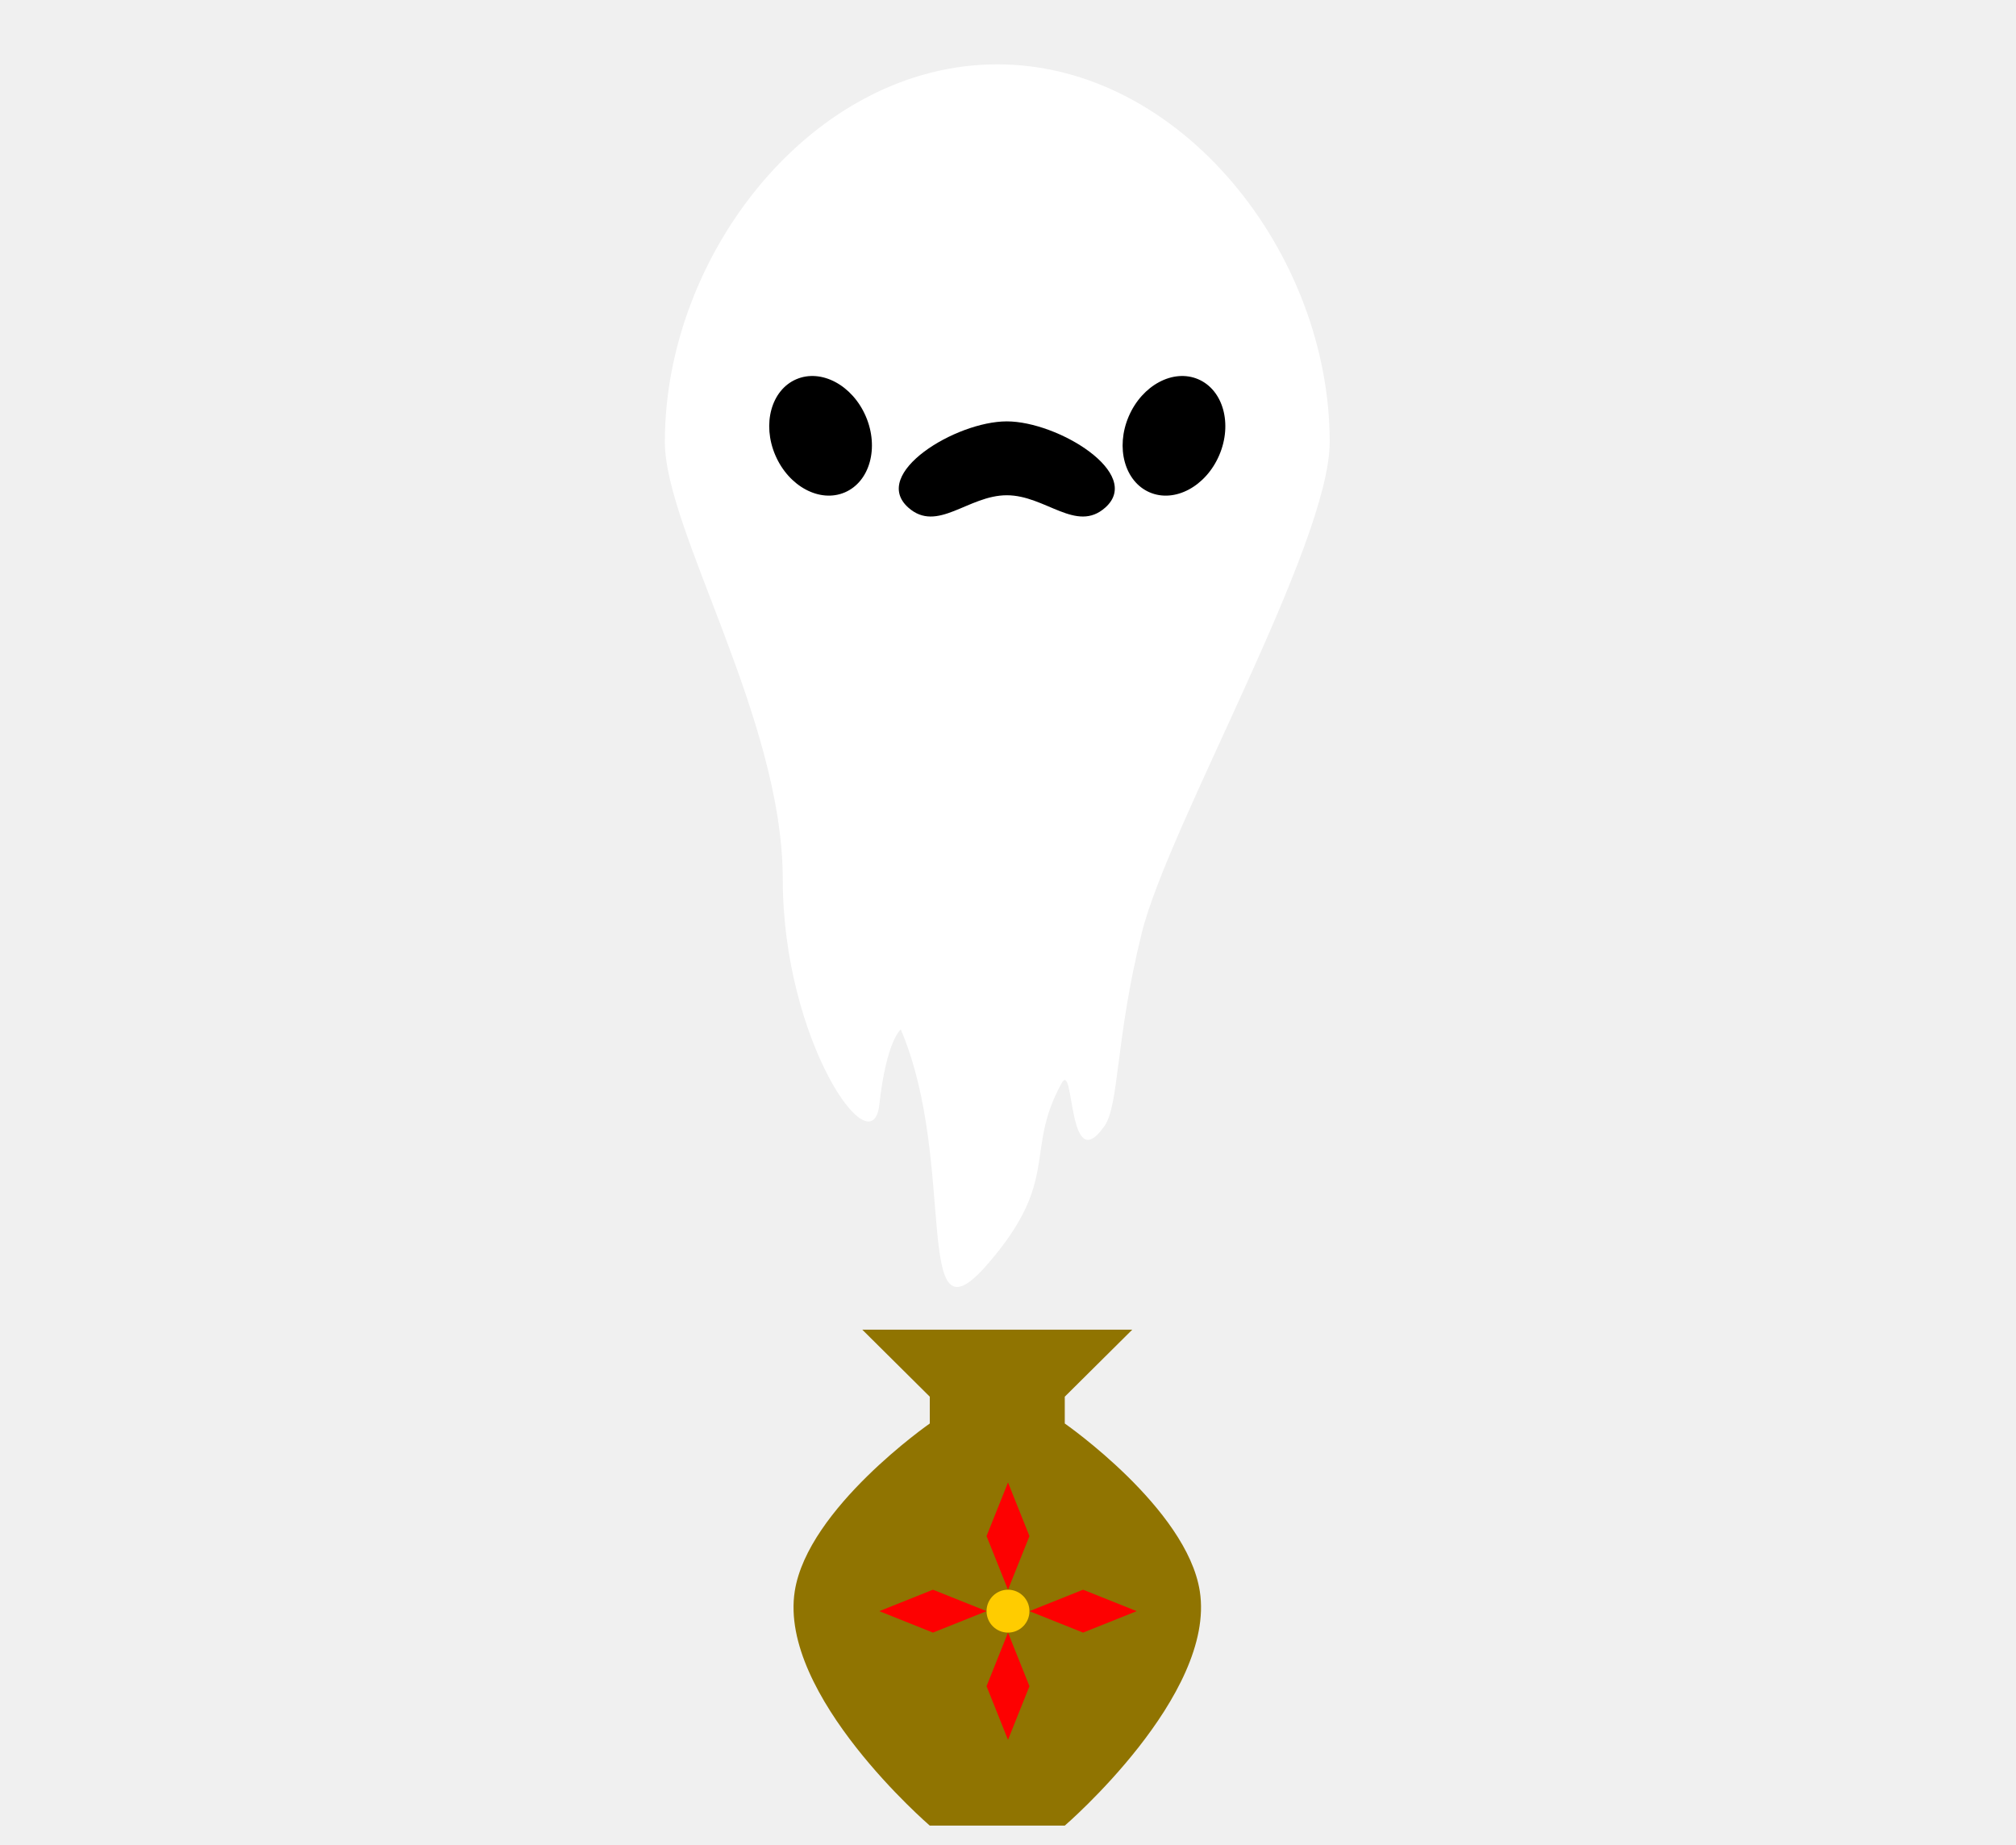
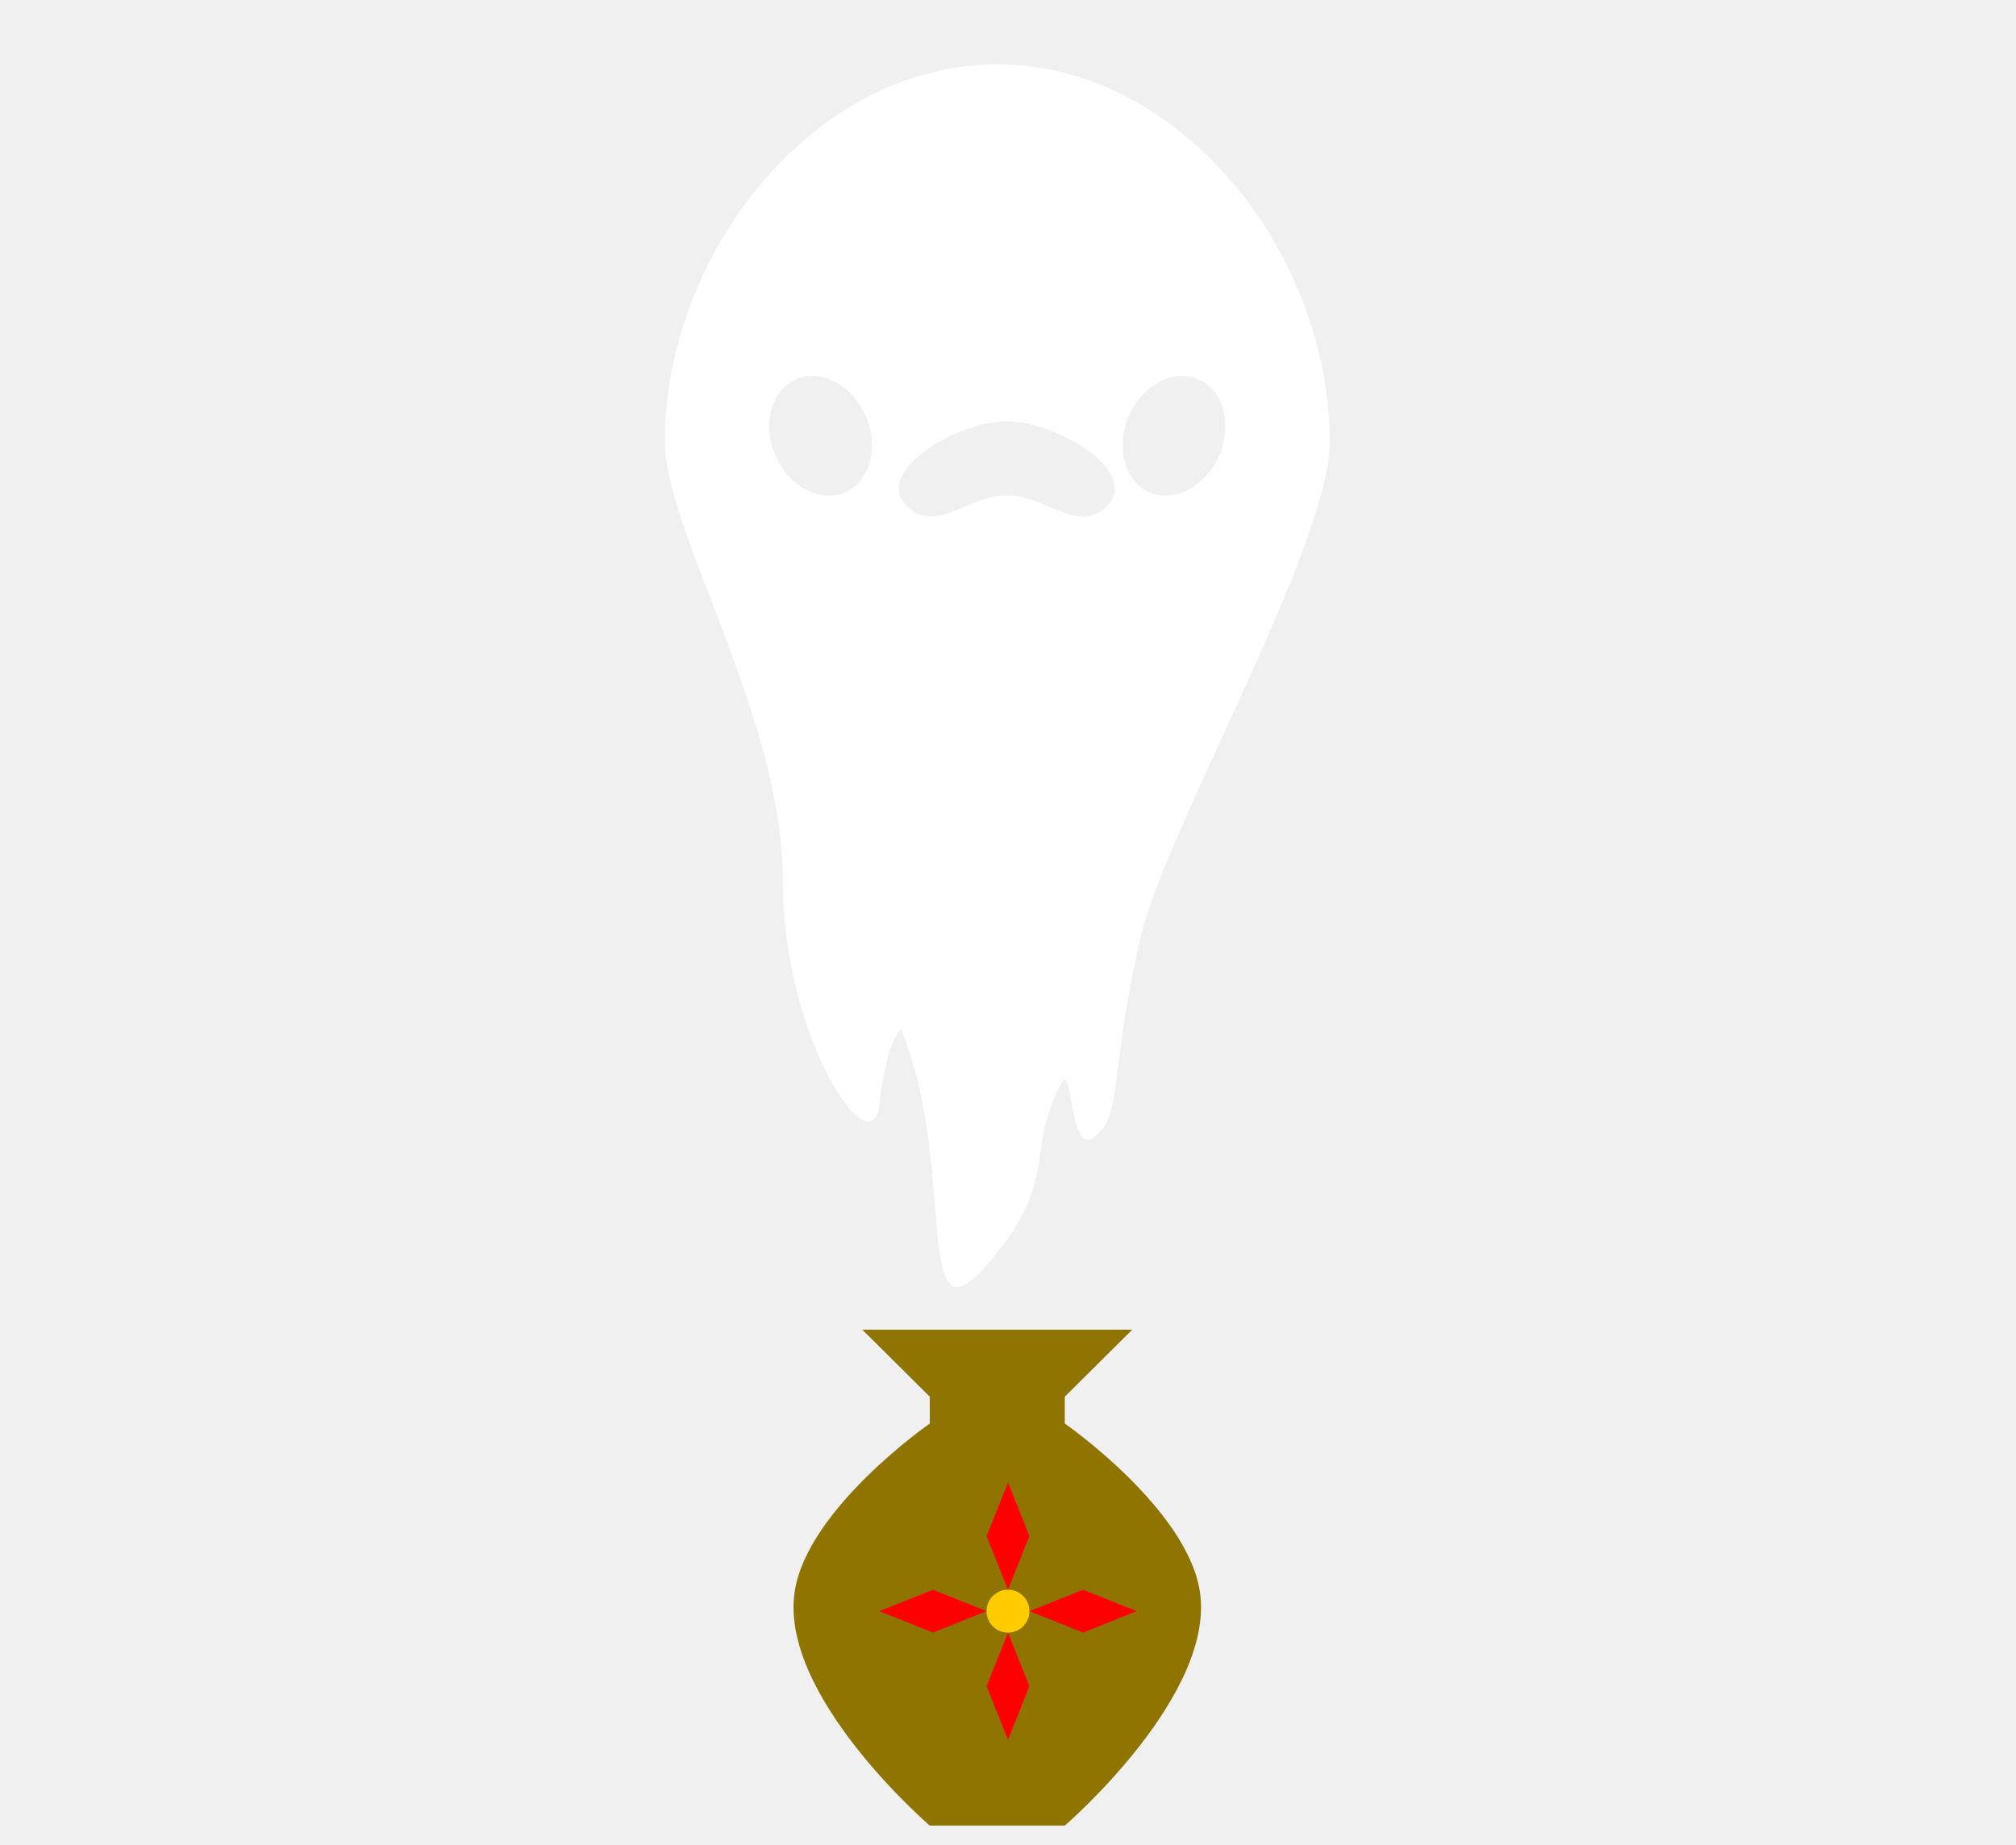
<svg xmlns="http://www.w3.org/2000/svg" width="94" height="86" viewBox="0 0 94 86" fill="none">
  <path d="M40.206 62H46.5H52.794L49.647 65.125V66.375C49.647 66.375 55.332 70.328 55.942 74.188C56.709 79.048 49.647 85.125 49.647 85.125H43.353C43.353 85.125 36.291 79.048 37.058 74.188C37.668 70.328 43.353 66.375 43.353 66.375V65.125L40.206 62Z" fill="#907401" />
  <path d="M46 75.125C46 74.573 46.448 74.125 47 74.125C47.552 74.125 48 74.573 48 75.125C48 75.677 47.552 76.125 47 76.125C46.448 76.125 46 75.677 46 75.125Z" fill="#FFCC00" />
  <path d="M47 74.125L46 71.625L47 69.125L48 71.625L47 74.125Z" fill="#FD0101" />
  <path d="M48 75.125L50.5 74.125L53 75.125L50.5 76.125L48 75.125Z" fill="#FD0101" />
  <path d="M47 81.125L46 78.625L47 76.125L48 78.625L47 81.125Z" fill="#FD0101" />
  <path d="M41 75.125L43.5 74.125L46 75.125L43.5 76.125L41 75.125Z" fill="#FD0101" />
-   <path d="M46.5 3C55.06 3 62 11.803 62 20.605C62 25.391 54.475 38.5 53.237 43.5C52 48.5 52.19 51.507 51.5 52.5C49.763 55 50.112 49.396 49.5 50.507C47.731 53.717 49.5 55 46 59C42.5 63 44.664 54.235 42 48C42 48 41.332 48.513 41 51.507C40.668 54.5 36.498 48.5 36.498 41C36.498 33.5 31 24.719 31 20.605C31 11.803 37.94 3 46.5 3Z" fill="white" />
-   <ellipse cx="38.261" cy="20.321" rx="2.296" ry="2.87" transform="rotate(-23.2407 38.2611 20.3213)" fill="black" />
-   <ellipse rx="2.296" ry="2.87" transform="matrix(-0.918855 -0.394595 -0.394595 0.918855 54.7389 20.3213)" fill="black" />
-   <path d="M46.944 19.648C44.561 19.648 40.572 22.082 42.351 23.667C43.701 24.869 45.136 23.093 46.944 23.093C48.751 23.093 50.187 24.869 51.536 23.667C53.316 22.082 49.327 19.648 46.944 19.648Z" fill="black" />
+   <path fill-rule="evenodd" clip-rule="evenodd" d="M62 20.605C62 11.803 55.06 3 46.5 3C37.94 3 31 11.803 31 20.605C31 22.355 31.995 24.951 33.139 27.933L33.139 27.933C34.683 31.959 36.498 36.691 36.498 41C36.498 48.5 40.668 54.5 41 51.507C41.332 48.513 42 48 42 48C43.143 50.675 43.397 53.816 43.592 56.215C43.85 59.407 44.002 61.284 46 59C48.098 56.602 48.303 55.181 48.511 53.736C48.651 52.769 48.791 51.793 49.5 50.507C49.732 50.086 49.825 50.627 49.947 51.327C50.146 52.477 50.42 54.054 51.5 52.5C51.841 52.01 51.967 51.03 52.156 49.562C52.35 48.055 52.61 46.033 53.237 43.5C53.744 41.453 55.304 38.047 56.971 34.41C59.375 29.162 62 23.431 62 20.605ZM39.394 22.959C40.559 22.458 40.997 20.872 40.371 19.415C39.745 17.959 38.294 17.183 37.129 17.684C35.963 18.184 35.526 19.771 36.151 21.227C36.777 22.684 38.228 23.459 39.394 22.959ZM52.629 19.415C52.003 20.872 52.441 22.458 53.606 22.959C54.772 23.459 56.223 22.684 56.849 21.227C57.474 19.771 57.037 18.184 55.871 17.684C54.706 17.183 53.255 17.959 52.629 19.415ZM42.351 23.667C40.572 22.082 44.561 19.648 46.944 19.648C49.327 19.648 53.316 22.082 51.536 23.667C50.722 24.392 49.877 24.033 48.937 23.634C48.319 23.372 47.661 23.093 46.944 23.093C46.227 23.093 45.569 23.372 44.951 23.634C44.011 24.033 43.166 24.392 42.351 23.667Z" fill="white" />
</svg>
